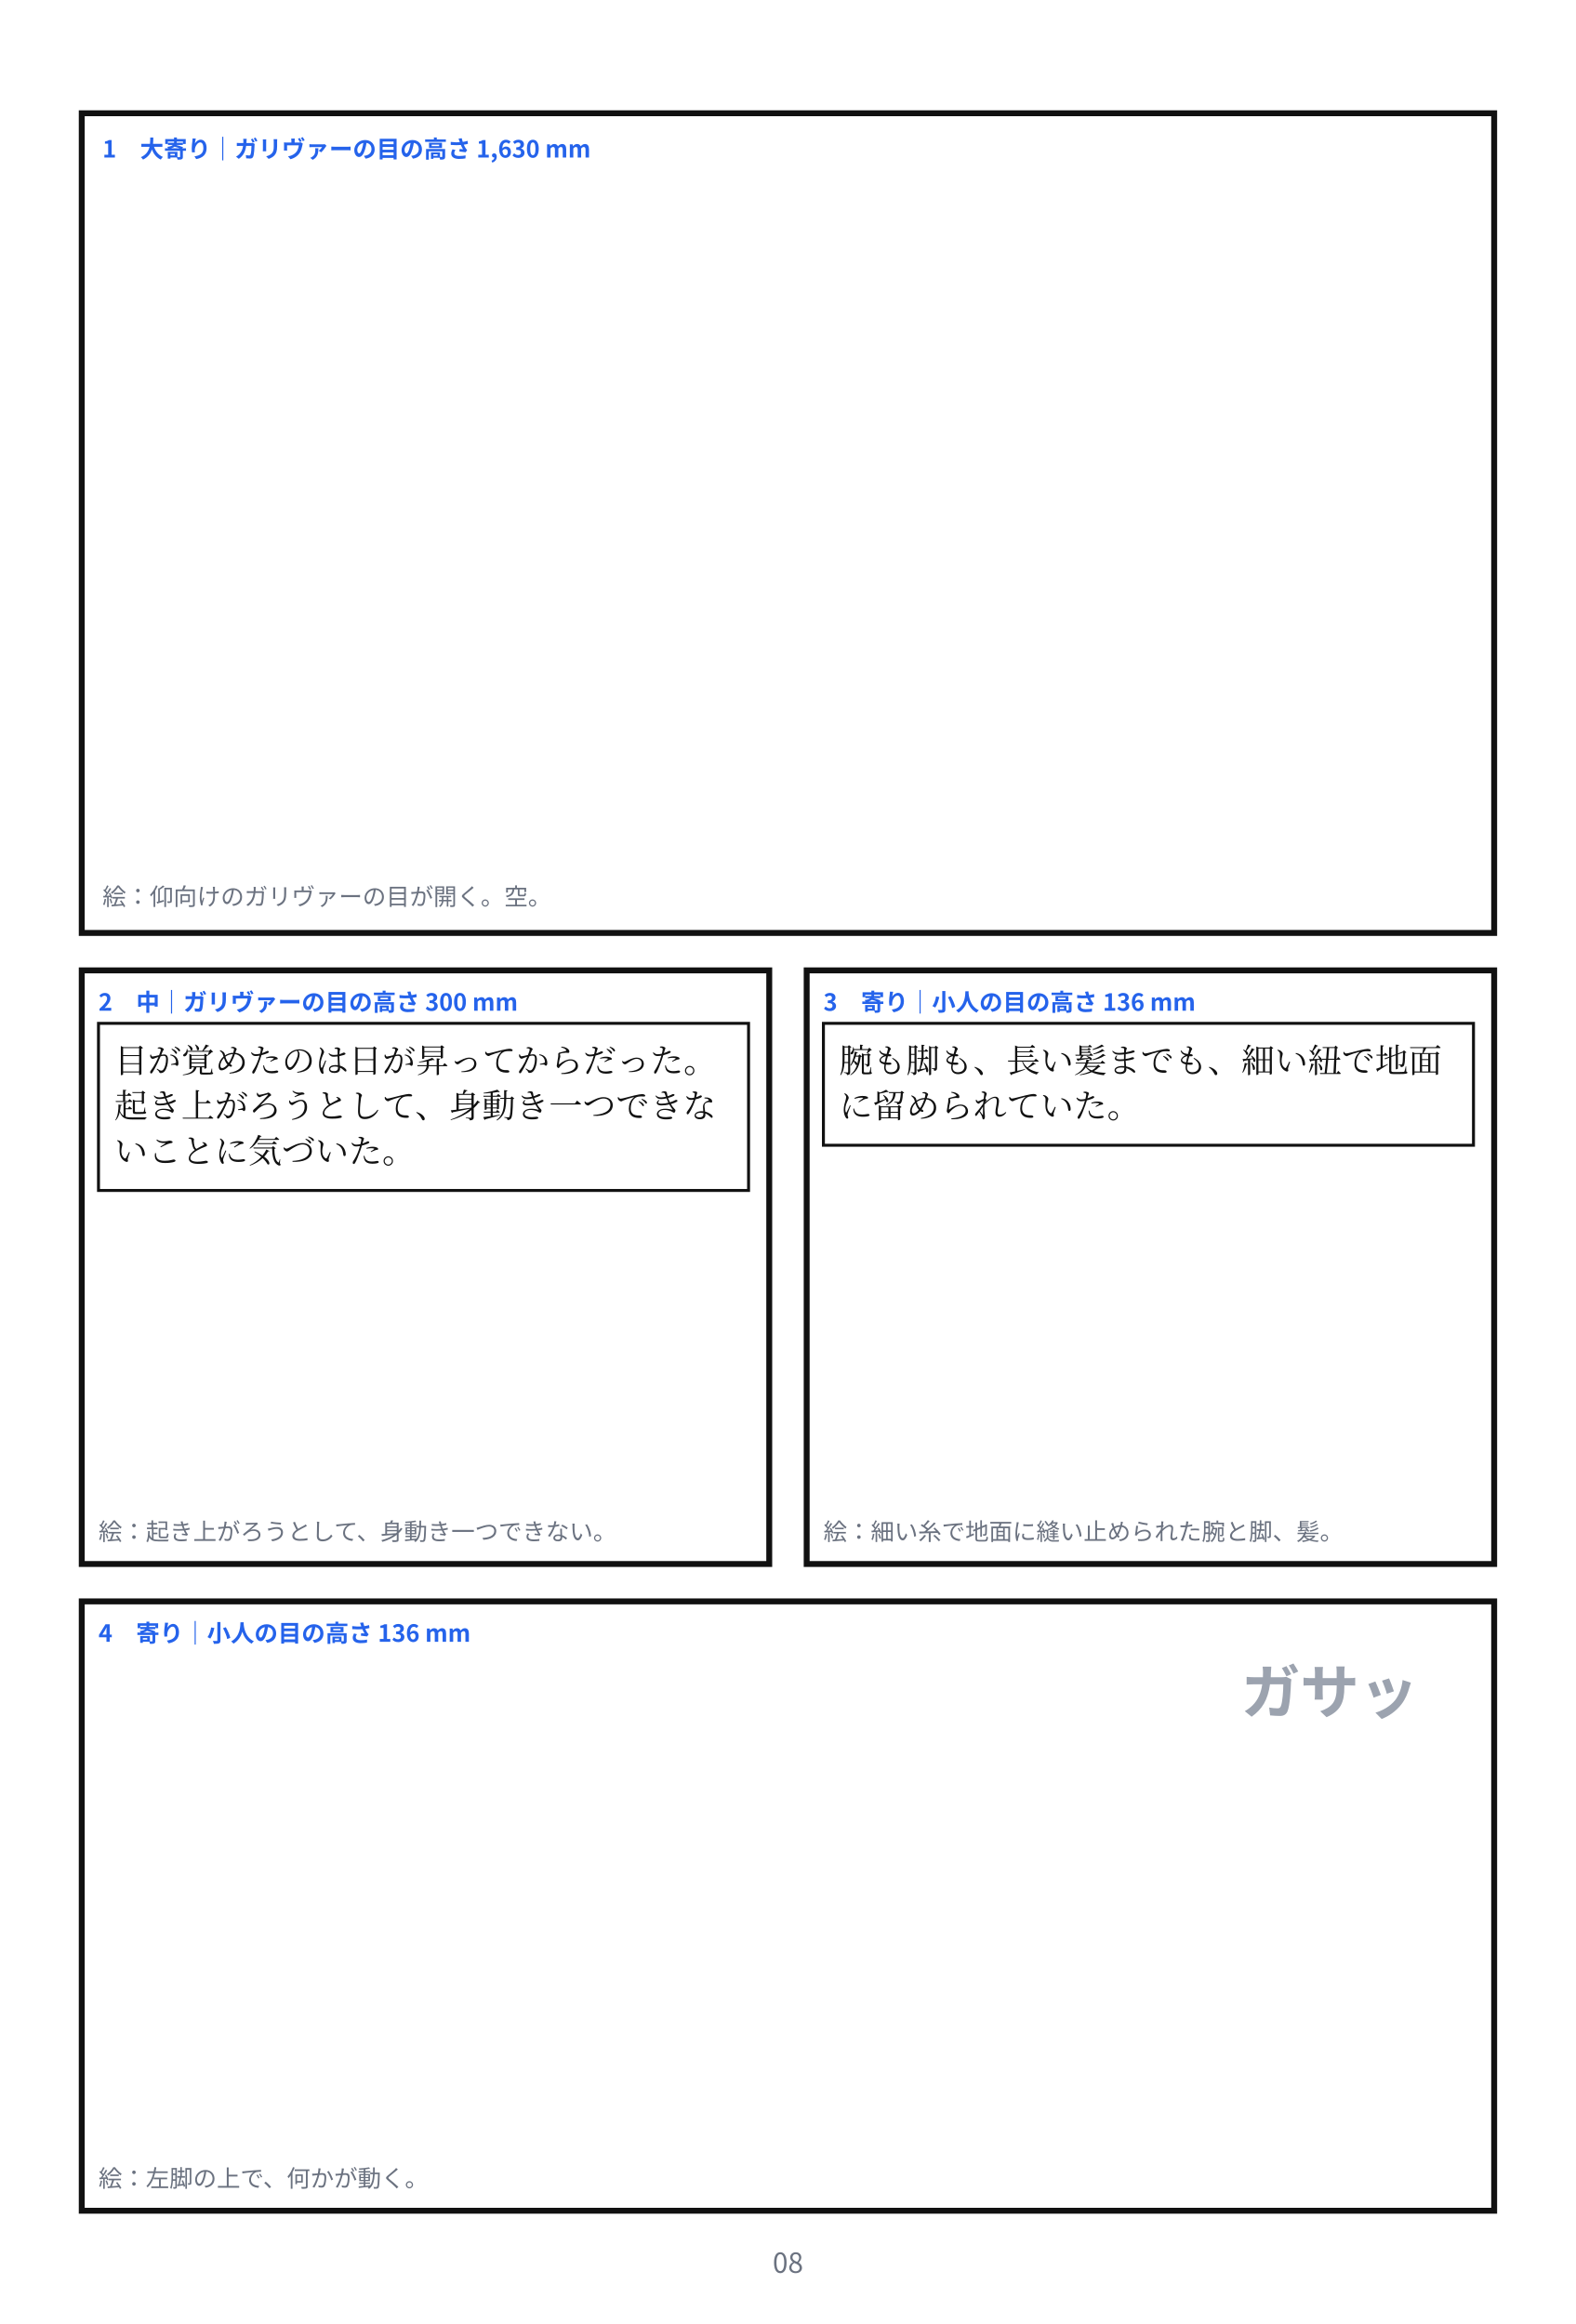
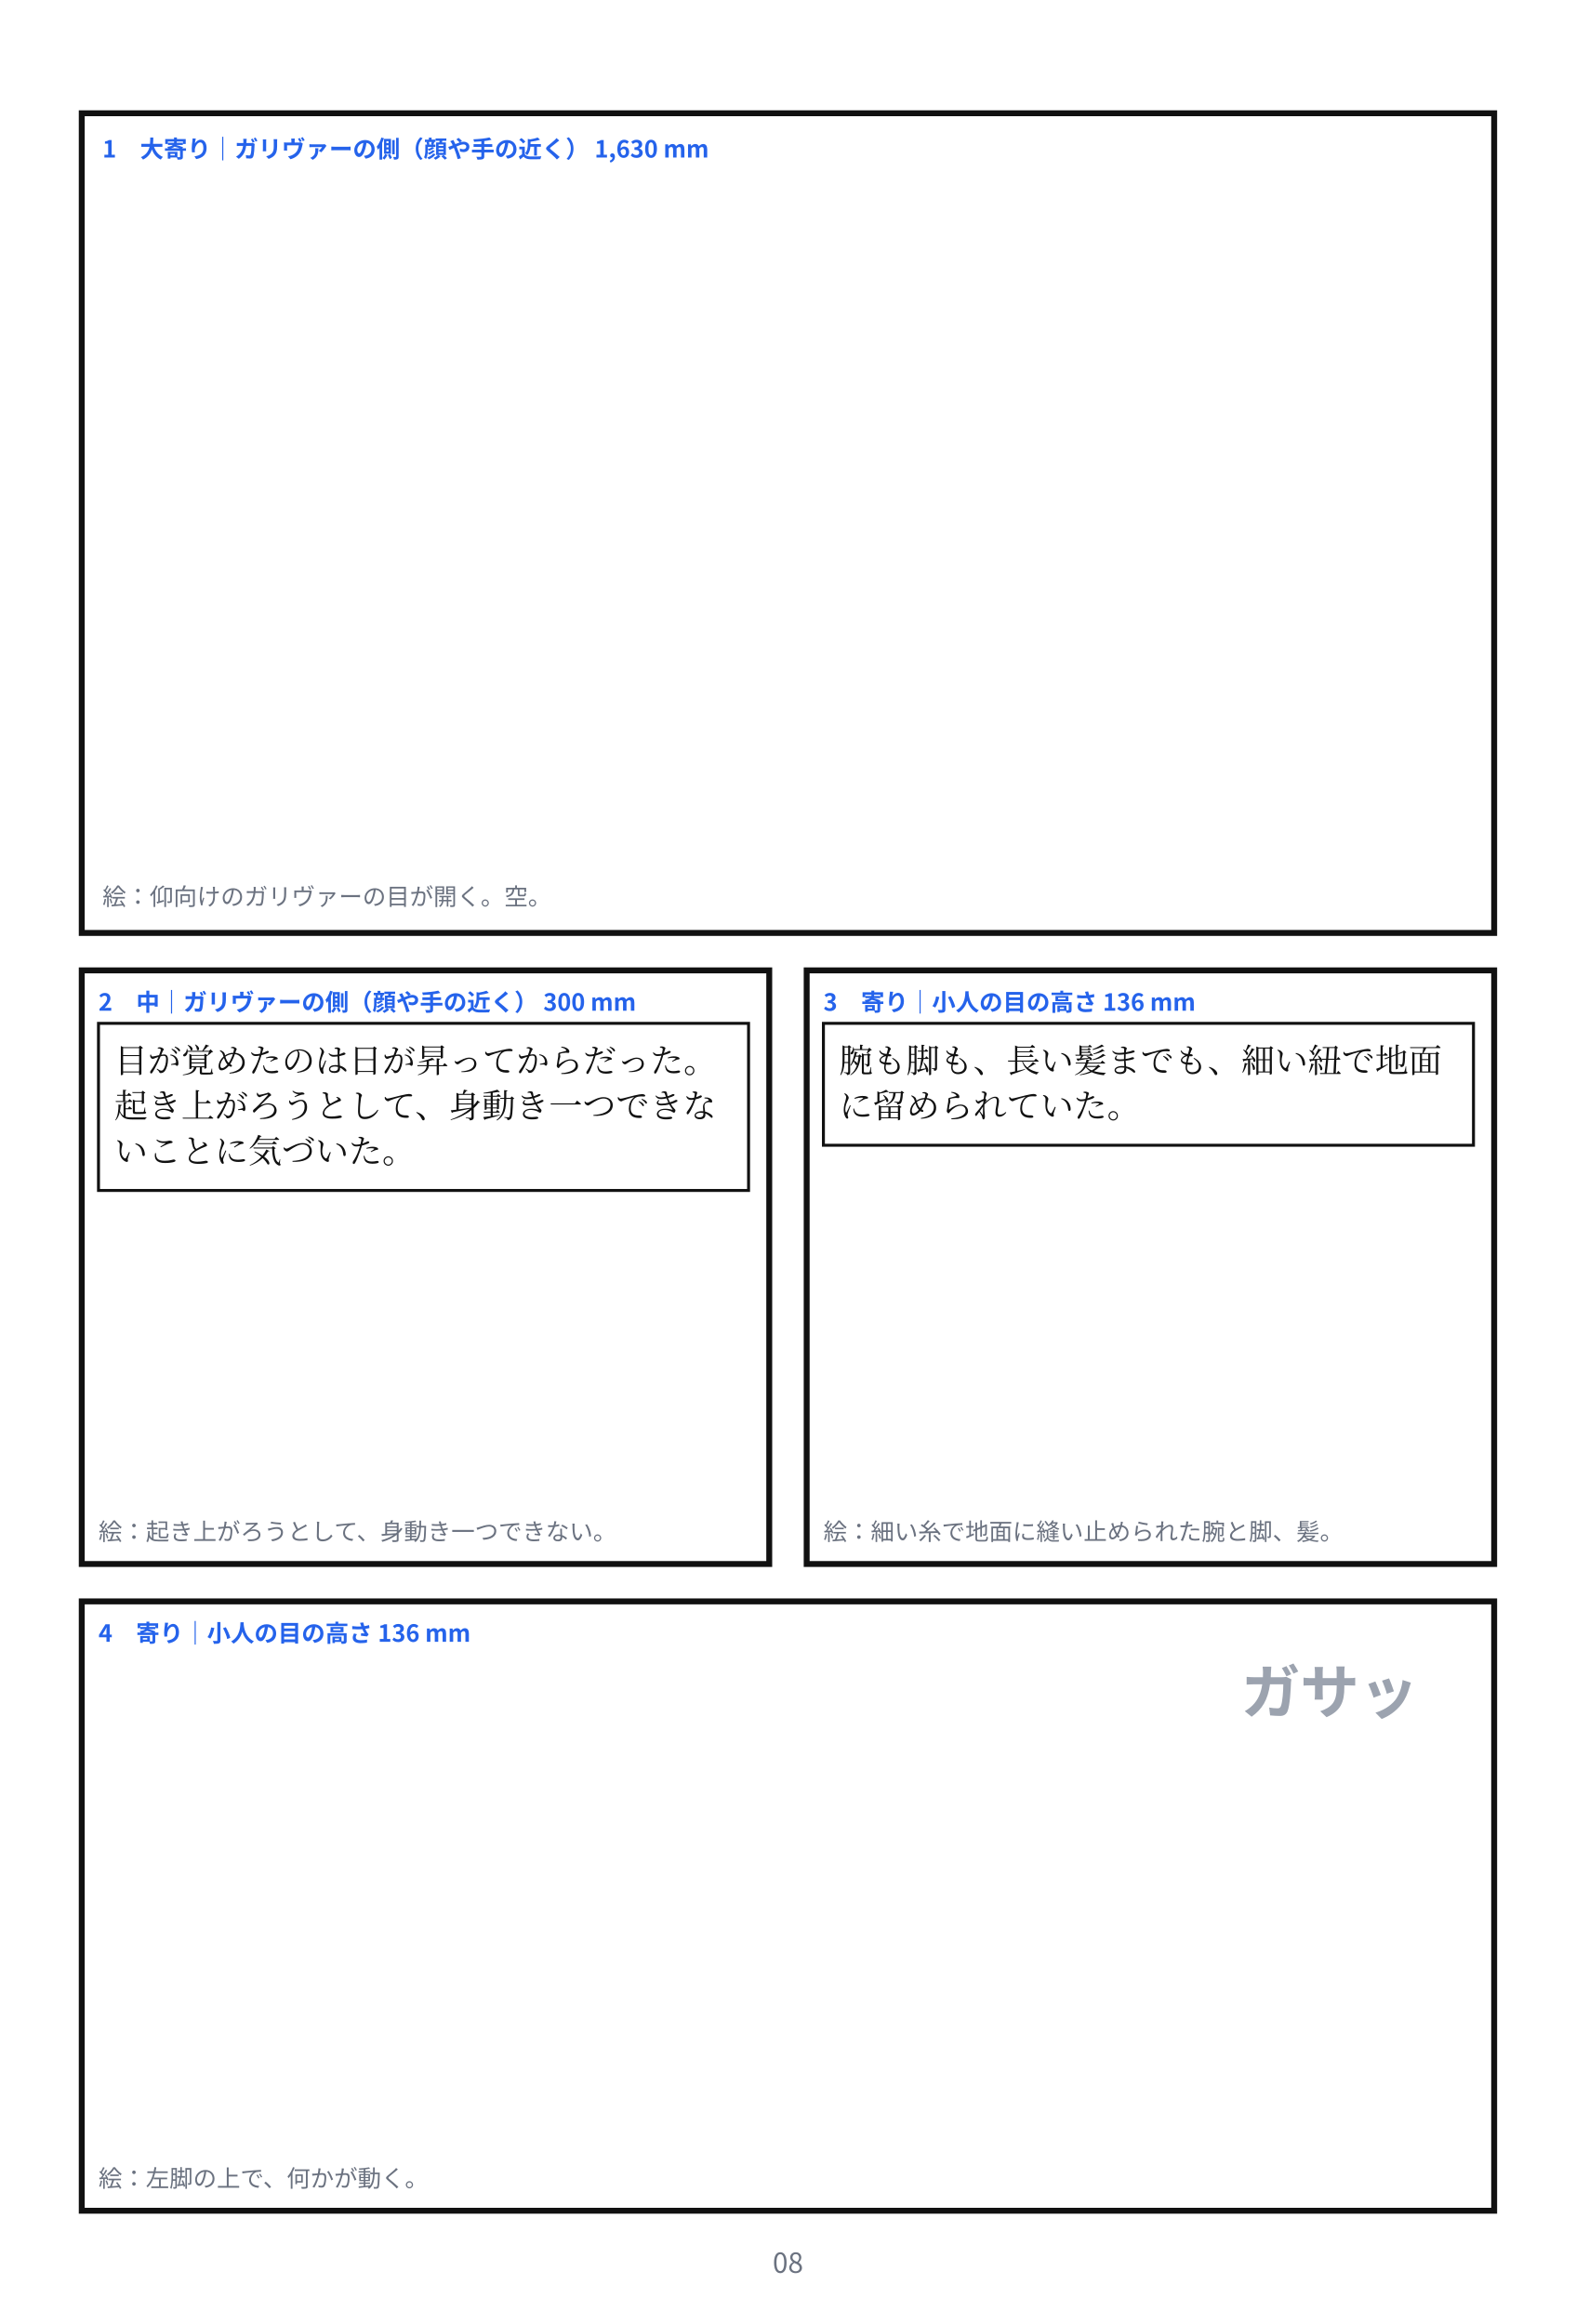
<svg xmlns="http://www.w3.org/2000/svg" width="800" height="1180" viewBox="6020 0 800 1180">
  <rect x="6020" y="0" width="800" height="1180" fill="#ffffff" />
  <g opacity="1" font-family="Noto Sans CJK JP, sans-serif" transform="translate(6420 590) rotate(0) scale(1 1) translate(-6420 -590)">
    <rect x="6020" y="0" width="800" height="1180" rx="0" fill="#ffffff" stroke="#5b6472" stroke-width="0" stroke-dasharray="" />
  </g>
  <clipPath id="frame-graphic-1-0" transform="translate(6420 265.6) rotate(0) scale(1 1) translate(-6420 -265.6)">
    <path d="M6060 56 L6780 56 L6780 475.2 L6060 475.2Z" fill="#000" />
  </clipPath>
  <g clip-path="url(#frame-graphic-1-0)">
    <g opacity="1" font-family="Noto Sans CJK JP, sans-serif" transform="translate(6420 265.6) rotate(0) scale(1 1) translate(-6420 -265.6)">
      <path d="M6060 56 L6780 56 L6780 475.2 L6060 475.2Z" fill="#ffffff" stroke="none" stroke-width="6" stroke-linejoin="bevel" stroke-linecap="butt" stroke-dasharray="" />
    </g>
  </g>
  <clipPath id="frame-graphic-2-0" transform="translate(6420 265.6) rotate(0) scale(1 1) translate(-6420 -265.6)">
    <path d="M6060 56 L6780 56 L6780 475.2 L6060 475.2Z" fill="#000" />
  </clipPath>
  <g clip-path="url(#frame-graphic-2-0)">
    <g opacity="1" font-family="Noto Sans CJK JP, IPAGothic, sans-serif" transform="translate(6420 75.2) rotate(0) scale(1 1) translate(-6420 -75.2)">
      <clipPath id="text-graphic-2">
        <rect x="6072" y="68" width="696" height="14.4" />
      </clipPath>
      <g clip-path="url(#text-graphic-2)">
        <text font-family="Noto Sans CJK JP, IPAGothic, sans-serif" font-size="12" font-weight="700" font-style="normal" text-decoration="none" letter-spacing="0" fill="#2563eb" text-anchor="start">
          <tspan x="6072" y="80">
-             <tspan font-family="Noto Sans CJK JP, IPAGothic, sans-serif" font-size="12" font-weight="700" font-style="normal" text-decoration="none" letter-spacing="0" fill="#2563eb">1　大寄り｜ガリヴァーの目の高さ 1,630 mm</tspan>
+             <tspan font-family="Noto Sans CJK JP, IPAGothic, sans-serif" font-size="12" font-weight="700" font-style="normal" text-decoration="none" letter-spacing="0" fill="#2563eb">1　大寄り｜ガリヴァーの側（顔や手の近く） 1,630 mm</tspan>
          </tspan>
        </text>
      </g>
    </g>
  </g>
  <clipPath id="frame-graphic-3-0" transform="translate(6420 265.6) rotate(0) scale(1 1) translate(-6420 -265.6)">
    <path d="M6060 56 L6780 56 L6780 475.2 L6060 475.2Z" fill="#000" />
  </clipPath>
  <g clip-path="url(#frame-graphic-3-0)">
    <g opacity="1" font-family="Noto Sans CJK JP, IPAGothic, sans-serif" transform="translate(6420 455.4) rotate(0) scale(1 1) translate(-6420 -455.4)">
      <clipPath id="text-graphic-3">
        <rect x="6072" y="447.6" width="696" height="15.6" />
      </clipPath>
      <g clip-path="url(#text-graphic-3)">
        <text font-family="Noto Sans CJK JP, IPAGothic, sans-serif" font-size="12" font-weight="400" font-style="normal" text-decoration="none" letter-spacing="0" fill="#6b7280" text-anchor="start">
          <tspan x="6072" y="459.6">
            <tspan font-family="Noto Sans CJK JP, IPAGothic, sans-serif" font-size="12" font-weight="400" font-style="normal" text-decoration="none" letter-spacing="0" fill="#6b7280">絵：仰向けのガリヴァーの目が開く。空。</tspan>
          </tspan>
        </text>
      </g>
    </g>
  </g>
  <clipPath id="frame-graphic-4-0" transform="translate(6420 265.6) rotate(0) scale(1 1) translate(-6420 -265.6)">
    <path d="M6060 56 L6780 56 L6780 475.2 L6060 475.2Z" fill="#000" />
  </clipPath>
  <g clip-path="url(#frame-graphic-4-0)">
    <g opacity="1" font-family="Noto Sans CJK JP, sans-serif" transform="translate(6420 265.6) rotate(0) scale(1 1) translate(-6420 -265.6)">
      <path d="M6060 56 L6780 56 L6780 475.2 L6060 475.2Z" fill="none" stroke="#111111" stroke-width="6" stroke-linejoin="bevel" stroke-linecap="butt" stroke-dasharray="" />
    </g>
  </g>
  <clipPath id="frame-graphic-5-0" transform="translate(6236 643.4) rotate(0) scale(1 1) translate(-6236 -643.4)">
    <path d="M6060 491.2 L6412 491.2 L6412 795.6 L6060 795.6Z" fill="#000" />
  </clipPath>
  <g clip-path="url(#frame-graphic-5-0)">
    <g opacity="1" font-family="Noto Sans CJK JP, sans-serif" transform="translate(6236 643.4) rotate(0) scale(1 1) translate(-6236 -643.4)">
      <path d="M6060 491.2 L6412 491.2 L6412 795.6 L6060 795.6Z" fill="#ffffff" stroke="none" stroke-width="6" stroke-linejoin="bevel" stroke-linecap="butt" stroke-dasharray="" />
    </g>
  </g>
  <clipPath id="frame-graphic-6-0" transform="translate(6236 643.4) rotate(0) scale(1 1) translate(-6236 -643.4)">
    <path d="M6060 491.2 L6412 491.2 L6412 795.6 L6060 795.6Z" fill="#000" />
  </clipPath>
  <g clip-path="url(#frame-graphic-6-0)">
    <g opacity="1" font-family="Noto Sans CJK JP, IPAGothic, sans-serif" transform="translate(6236 508.4) rotate(0) scale(1 1) translate(-6236 -508.4)">
      <clipPath id="text-graphic-6">
        <rect x="6070" y="501.2" width="332" height="14.4" />
      </clipPath>
      <g clip-path="url(#text-graphic-6)">
        <text font-family="Noto Sans CJK JP, IPAGothic, sans-serif" font-size="12" font-weight="700" font-style="normal" text-decoration="none" letter-spacing="0" fill="#2563eb" text-anchor="start">
          <tspan x="6070" y="513.2">
-             <tspan font-family="Noto Sans CJK JP, IPAGothic, sans-serif" font-size="12" font-weight="700" font-style="normal" text-decoration="none" letter-spacing="0" fill="#2563eb">2　中｜ガリヴァーの目の高さ 300 mm</tspan>
+             <tspan font-family="Noto Sans CJK JP, IPAGothic, sans-serif" font-size="12" font-weight="700" font-style="normal" text-decoration="none" letter-spacing="0" fill="#2563eb">2　中｜ガリヴァーの側（顔や手の近く） 300 mm</tspan>
          </tspan>
        </text>
      </g>
    </g>
  </g>
  <clipPath id="frame-graphic-7-0" transform="translate(6236 643.4) rotate(0) scale(1 1) translate(-6236 -643.4)">
    <path d="M6060 491.2 L6412 491.2 L6412 795.6 L6060 795.6Z" fill="#000" />
  </clipPath>
  <g clip-path="url(#frame-graphic-7-0)">
    <g opacity="1" font-family="Noto Sans CJK JP, sans-serif" transform="translate(6235 562.025) rotate(0) scale(1 1) translate(-6235 -562.025)">
      <rect x="6070" y="519.6" width="330" height="84.85" rx="0" fill="#ffffff" stroke="#111111" stroke-width="1.5" stroke-dasharray="" />
    </g>
  </g>
  <clipPath id="frame-graphic-8-0" transform="translate(6236 643.4) rotate(0) scale(1 1) translate(-6236 -643.4)">
    <path d="M6060 491.2 L6412 491.2 L6412 795.6 L6060 795.6Z" fill="#000" />
  </clipPath>
  <g clip-path="url(#frame-graphic-8-0)">
    <g opacity="1" font-family="Noto Serif CJK JP, IPAMincho, serif" transform="translate(6235 562.025) rotate(0) scale(1 1) translate(-6235 -562.025)">
      <clipPath id="text-graphic-8">
        <rect x="6078" y="527.6" width="314" height="68.85" />
      </clipPath>
      <g clip-path="url(#text-graphic-8)">
        <text font-family="Noto Serif CJK JP, IPAMincho, serif" font-size="17" font-weight="400" font-style="normal" text-decoration="none" letter-spacing="0" fill="#111111" text-anchor="start">
          <tspan x="6078" y="544.6">
            <tspan font-family="Noto Serif CJK JP, IPAMincho, serif" font-size="17" font-weight="400" font-style="normal" text-decoration="none" letter-spacing="0" fill="#111111">目が覚めたのは日が昇ってからだった。</tspan>
          </tspan>
          <tspan x="6078" y="567.55">
            <tspan font-family="Noto Serif CJK JP, IPAMincho, serif" font-size="17" font-weight="400" font-style="normal" text-decoration="none" letter-spacing="0" fill="#111111">起き上がろうとして、身動き一つできな</tspan>
          </tspan>
          <tspan x="6078" y="590.5">
            <tspan font-family="Noto Serif CJK JP, IPAMincho, serif" font-size="17" font-weight="400" font-style="normal" text-decoration="none" letter-spacing="0" fill="#111111">いことに気づいた。</tspan>
          </tspan>
        </text>
      </g>
    </g>
  </g>
  <clipPath id="frame-graphic-9-0" transform="translate(6236 643.4) rotate(0) scale(1 1) translate(-6236 -643.4)">
    <path d="M6060 491.2 L6412 491.2 L6412 795.6 L6060 795.6Z" fill="#000" />
  </clipPath>
  <g clip-path="url(#frame-graphic-9-0)">
    <g opacity="1" font-family="Noto Sans CJK JP, IPAGothic, sans-serif" transform="translate(6236 777.8) rotate(0) scale(1 1) translate(-6236 -777.8)">
      <clipPath id="text-graphic-9">
        <rect x="6070" y="770" width="332" height="15.6" />
      </clipPath>
      <g clip-path="url(#text-graphic-9)">
        <text font-family="Noto Sans CJK JP, IPAGothic, sans-serif" font-size="12" font-weight="400" font-style="normal" text-decoration="none" letter-spacing="0" fill="#6b7280" text-anchor="start">
          <tspan x="6070" y="782">
            <tspan font-family="Noto Sans CJK JP, IPAGothic, sans-serif" font-size="12" font-weight="400" font-style="normal" text-decoration="none" letter-spacing="0" fill="#6b7280">絵：起き上がろうとして、身動き一つできない。</tspan>
          </tspan>
        </text>
      </g>
    </g>
  </g>
  <clipPath id="frame-graphic-10-0" transform="translate(6236 643.4) rotate(0) scale(1 1) translate(-6236 -643.4)">
    <path d="M6060 491.2 L6412 491.2 L6412 795.6 L6060 795.6Z" fill="#000" />
  </clipPath>
  <g clip-path="url(#frame-graphic-10-0)">
    <g opacity="1" font-family="Noto Sans CJK JP, sans-serif" transform="translate(6236 643.4) rotate(0) scale(1 1) translate(-6236 -643.4)">
      <path d="M6060 491.2 L6412 491.2 L6412 795.6 L6060 795.6Z" fill="none" stroke="#111111" stroke-width="6" stroke-linejoin="bevel" stroke-linecap="butt" stroke-dasharray="" />
    </g>
  </g>
  <clipPath id="frame-graphic-11-0" transform="translate(6604 643.4) rotate(0) scale(1 1) translate(-6604 -643.4)">
    <path d="M6428 491.2 L6780 491.2 L6780 795.6 L6428 795.6Z" fill="#000" />
  </clipPath>
  <g clip-path="url(#frame-graphic-11-0)">
    <g opacity="1" font-family="Noto Sans CJK JP, sans-serif" transform="translate(6604 643.4) rotate(0) scale(1 1) translate(-6604 -643.4)">
      <path d="M6428 491.2 L6780 491.2 L6780 795.6 L6428 795.6Z" fill="#ffffff" stroke="none" stroke-width="6" stroke-linejoin="bevel" stroke-linecap="butt" stroke-dasharray="" />
    </g>
  </g>
  <clipPath id="frame-graphic-12-0" transform="translate(6604 643.4) rotate(0) scale(1 1) translate(-6604 -643.4)">
    <path d="M6428 491.2 L6780 491.2 L6780 795.6 L6428 795.6Z" fill="#000" />
  </clipPath>
  <g clip-path="url(#frame-graphic-12-0)">
    <g opacity="1" font-family="Noto Sans CJK JP, IPAGothic, sans-serif" transform="translate(6604 508.4) rotate(0) scale(1 1) translate(-6604 -508.4)">
      <clipPath id="text-graphic-12">
        <rect x="6438" y="501.2" width="332" height="14.4" />
      </clipPath>
      <g clip-path="url(#text-graphic-12)">
        <text font-family="Noto Sans CJK JP, IPAGothic, sans-serif" font-size="12" font-weight="700" font-style="normal" text-decoration="none" letter-spacing="0" fill="#2563eb" text-anchor="start">
          <tspan x="6438" y="513.2">
            <tspan font-family="Noto Sans CJK JP, IPAGothic, sans-serif" font-size="12" font-weight="700" font-style="normal" text-decoration="none" letter-spacing="0" fill="#2563eb">3　寄り｜小人の目の高さ 136 mm</tspan>
          </tspan>
        </text>
      </g>
    </g>
  </g>
  <clipPath id="frame-graphic-13-0" transform="translate(6604 643.4) rotate(0) scale(1 1) translate(-6604 -643.4)">
    <path d="M6428 491.2 L6780 491.2 L6780 795.6 L6428 795.6Z" fill="#000" />
  </clipPath>
  <g clip-path="url(#frame-graphic-13-0)">
    <g opacity="1" font-family="Noto Sans CJK JP, sans-serif" transform="translate(6603 550.55) rotate(0) scale(1 1) translate(-6603 -550.55)">
      <rect x="6438" y="519.6" width="330" height="61.9" rx="0" fill="#ffffff" stroke="#111111" stroke-width="1.5" stroke-dasharray="" />
    </g>
  </g>
  <clipPath id="frame-graphic-14-0" transform="translate(6604 643.4) rotate(0) scale(1 1) translate(-6604 -643.4)">
    <path d="M6428 491.2 L6780 491.2 L6780 795.6 L6428 795.6Z" fill="#000" />
  </clipPath>
  <g clip-path="url(#frame-graphic-14-0)">
    <g opacity="1" font-family="Noto Serif CJK JP, IPAMincho, serif" transform="translate(6603 550.55) rotate(0) scale(1 1) translate(-6603 -550.55)">
      <clipPath id="text-graphic-14">
        <rect x="6446" y="527.6" width="314" height="45.9" />
      </clipPath>
      <g clip-path="url(#text-graphic-14)">
        <text font-family="Noto Serif CJK JP, IPAMincho, serif" font-size="17" font-weight="400" font-style="normal" text-decoration="none" letter-spacing="0" fill="#111111" text-anchor="start">
          <tspan x="6446" y="544.6">
            <tspan font-family="Noto Serif CJK JP, IPAMincho, serif" font-size="17" font-weight="400" font-style="normal" text-decoration="none" letter-spacing="0" fill="#111111">腕も脚も、長い髪までも、細い紐で地面</tspan>
          </tspan>
          <tspan x="6446" y="567.55">
            <tspan font-family="Noto Serif CJK JP, IPAMincho, serif" font-size="17" font-weight="400" font-style="normal" text-decoration="none" letter-spacing="0" fill="#111111">に留められていた。</tspan>
          </tspan>
        </text>
      </g>
    </g>
  </g>
  <clipPath id="frame-graphic-15-0" transform="translate(6604 643.4) rotate(0) scale(1 1) translate(-6604 -643.4)">
    <path d="M6428 491.2 L6780 491.2 L6780 795.6 L6428 795.6Z" fill="#000" />
  </clipPath>
  <g clip-path="url(#frame-graphic-15-0)">
    <g opacity="1" font-family="Noto Sans CJK JP, IPAGothic, sans-serif" transform="translate(6604 777.8) rotate(0) scale(1 1) translate(-6604 -777.8)">
      <clipPath id="text-graphic-15">
        <rect x="6438" y="770" width="332" height="15.6" />
      </clipPath>
      <g clip-path="url(#text-graphic-15)">
        <text font-family="Noto Sans CJK JP, IPAGothic, sans-serif" font-size="12" font-weight="400" font-style="normal" text-decoration="none" letter-spacing="0" fill="#6b7280" text-anchor="start">
          <tspan x="6438" y="782">
            <tspan font-family="Noto Sans CJK JP, IPAGothic, sans-serif" font-size="12" font-weight="400" font-style="normal" text-decoration="none" letter-spacing="0" fill="#6b7280">絵：細い糸で地面に縫い止められた腕と脚、髪。</tspan>
          </tspan>
        </text>
      </g>
    </g>
  </g>
  <clipPath id="frame-graphic-16-0" transform="translate(6604 643.4) rotate(0) scale(1 1) translate(-6604 -643.4)">
    <path d="M6428 491.2 L6780 491.2 L6780 795.6 L6428 795.6Z" fill="#000" />
  </clipPath>
  <g clip-path="url(#frame-graphic-16-0)">
    <g opacity="1" font-family="Noto Sans CJK JP, sans-serif" transform="translate(6604 643.4) rotate(0) scale(1 1) translate(-6604 -643.4)">
      <path d="M6428 491.2 L6780 491.2 L6780 795.6 L6428 795.6Z" fill="none" stroke="#111111" stroke-width="6" stroke-linejoin="bevel" stroke-linecap="butt" stroke-dasharray="" />
    </g>
  </g>
  <clipPath id="frame-graphic-17-0" transform="translate(6420 967.8) rotate(0) scale(1 1) translate(-6420 -967.8)">
    <path d="M6060 811.6 L6780 811.6 L6780 1124 L6060 1124Z" fill="#000" />
  </clipPath>
  <g clip-path="url(#frame-graphic-17-0)">
    <g opacity="1" font-family="Noto Sans CJK JP, sans-serif" transform="translate(6420 967.8) rotate(0) scale(1 1) translate(-6420 -967.8)">
      <path d="M6060 811.6 L6780 811.6 L6780 1124 L6060 1124Z" fill="#ffffff" stroke="none" stroke-width="6" stroke-linejoin="bevel" stroke-linecap="butt" stroke-dasharray="" />
    </g>
  </g>
  <clipPath id="frame-graphic-18-0" transform="translate(6420 967.8) rotate(0) scale(1 1) translate(-6420 -967.8)">
    <path d="M6060 811.6 L6780 811.6 L6780 1124 L6060 1124Z" fill="#000" />
  </clipPath>
  <g clip-path="url(#frame-graphic-18-0)">
    <g opacity="1" font-family="Noto Sans CJK JP, IPAGothic, sans-serif" transform="translate(6420 828.8) rotate(0) scale(1 1) translate(-6420 -828.8)">
      <clipPath id="text-graphic-18">
        <rect x="6070" y="821.6" width="700" height="14.4" />
      </clipPath>
      <g clip-path="url(#text-graphic-18)">
        <text font-family="Noto Sans CJK JP, IPAGothic, sans-serif" font-size="12" font-weight="700" font-style="normal" text-decoration="none" letter-spacing="0" fill="#2563eb" text-anchor="start">
          <tspan x="6070" y="833.6">
            <tspan font-family="Noto Sans CJK JP, IPAGothic, sans-serif" font-size="12" font-weight="700" font-style="normal" text-decoration="none" letter-spacing="0" fill="#2563eb">4　寄り｜小人の目の高さ 136 mm</tspan>
          </tspan>
        </text>
      </g>
    </g>
  </g>
  <clipPath id="frame-graphic-19-0" transform="translate(6420 967.8) rotate(0) scale(1 1) translate(-6420 -967.8)">
    <path d="M6060 811.6 L6780 811.6 L6780 1124 L6060 1124Z" fill="#000" />
  </clipPath>
  <g clip-path="url(#frame-graphic-19-0)">
    <g opacity="1" font-family="Noto Sans CJK JP, IPAGothic, sans-serif" transform="translate(6710 857.25) rotate(0) scale(1 1) translate(-6710 -857.25)">
      <clipPath id="text-graphic-19">
        <rect x="6650" y="840" width="120" height="34.5" />
      </clipPath>
      <g clip-path="url(#text-graphic-19)">
        <text font-family="Noto Sans CJK JP, IPAGothic, sans-serif" font-size="30" font-weight="700" font-style="normal" text-decoration="none" letter-spacing="0" fill="#9ca3af" text-anchor="start">
          <tspan x="6650" y="870">
            <tspan font-family="Noto Sans CJK JP, IPAGothic, sans-serif" font-size="30" font-weight="700" font-style="normal" text-decoration="none" letter-spacing="0" fill="#9ca3af">ガサッ</tspan>
          </tspan>
        </text>
      </g>
    </g>
  </g>
  <clipPath id="frame-graphic-20-0" transform="translate(6420 967.8) rotate(0) scale(1 1) translate(-6420 -967.8)">
    <path d="M6060 811.6 L6780 811.6 L6780 1124 L6060 1124Z" fill="#000" />
  </clipPath>
  <g clip-path="url(#frame-graphic-20-0)">
    <g opacity="1" font-family="Noto Sans CJK JP, IPAGothic, sans-serif" transform="translate(6420 1106.2) rotate(0) scale(1 1) translate(-6420 -1106.2)">
      <clipPath id="text-graphic-20">
        <rect x="6070" y="1098.4" width="700" height="15.6" />
      </clipPath>
      <g clip-path="url(#text-graphic-20)">
        <text font-family="Noto Sans CJK JP, IPAGothic, sans-serif" font-size="12" font-weight="400" font-style="normal" text-decoration="none" letter-spacing="0" fill="#6b7280" text-anchor="start">
          <tspan x="6070" y="1110.4">
            <tspan font-family="Noto Sans CJK JP, IPAGothic, sans-serif" font-size="12" font-weight="400" font-style="normal" text-decoration="none" letter-spacing="0" fill="#6b7280">絵：左脚の上で、何かが動く。</tspan>
          </tspan>
        </text>
      </g>
    </g>
  </g>
  <clipPath id="frame-graphic-21-0" transform="translate(6420 967.8) rotate(0) scale(1 1) translate(-6420 -967.8)">
    <path d="M6060 811.6 L6780 811.6 L6780 1124 L6060 1124Z" fill="#000" />
  </clipPath>
  <g clip-path="url(#frame-graphic-21-0)">
    <g opacity="1" font-family="Noto Sans CJK JP, sans-serif" transform="translate(6420 967.8) rotate(0) scale(1 1) translate(-6420 -967.8)">
      <path d="M6060 811.6 L6780 811.6 L6780 1124 L6060 1124Z" fill="none" stroke="#111111" stroke-width="6" stroke-linejoin="bevel" stroke-linecap="butt" stroke-dasharray="" />
    </g>
  </g>
  <g opacity="1" font-family="Noto Sans CJK JP, IPAGothic, sans-serif" transform="translate(6420 1150) rotate(0) scale(1 1) translate(-6420 -1150)">
    <clipPath id="text-graphic-22">
      <rect x="6390" y="1140" width="60" height="20" />
    </clipPath>
    <g clip-path="url(#text-graphic-22)">
      <text font-family="Noto Sans CJK JP, IPAGothic, sans-serif" font-size="14" font-weight="400" font-style="normal" text-decoration="none" letter-spacing="0" fill="#6b7280" text-anchor="middle">
        <tspan x="6420" y="1154">
          <tspan font-family="Noto Sans CJK JP, IPAGothic, sans-serif" font-size="14" font-weight="400" font-style="normal" text-decoration="none" letter-spacing="0" fill="#6b7280">08</tspan>
        </tspan>
      </text>
    </g>
  </g>
</svg>
